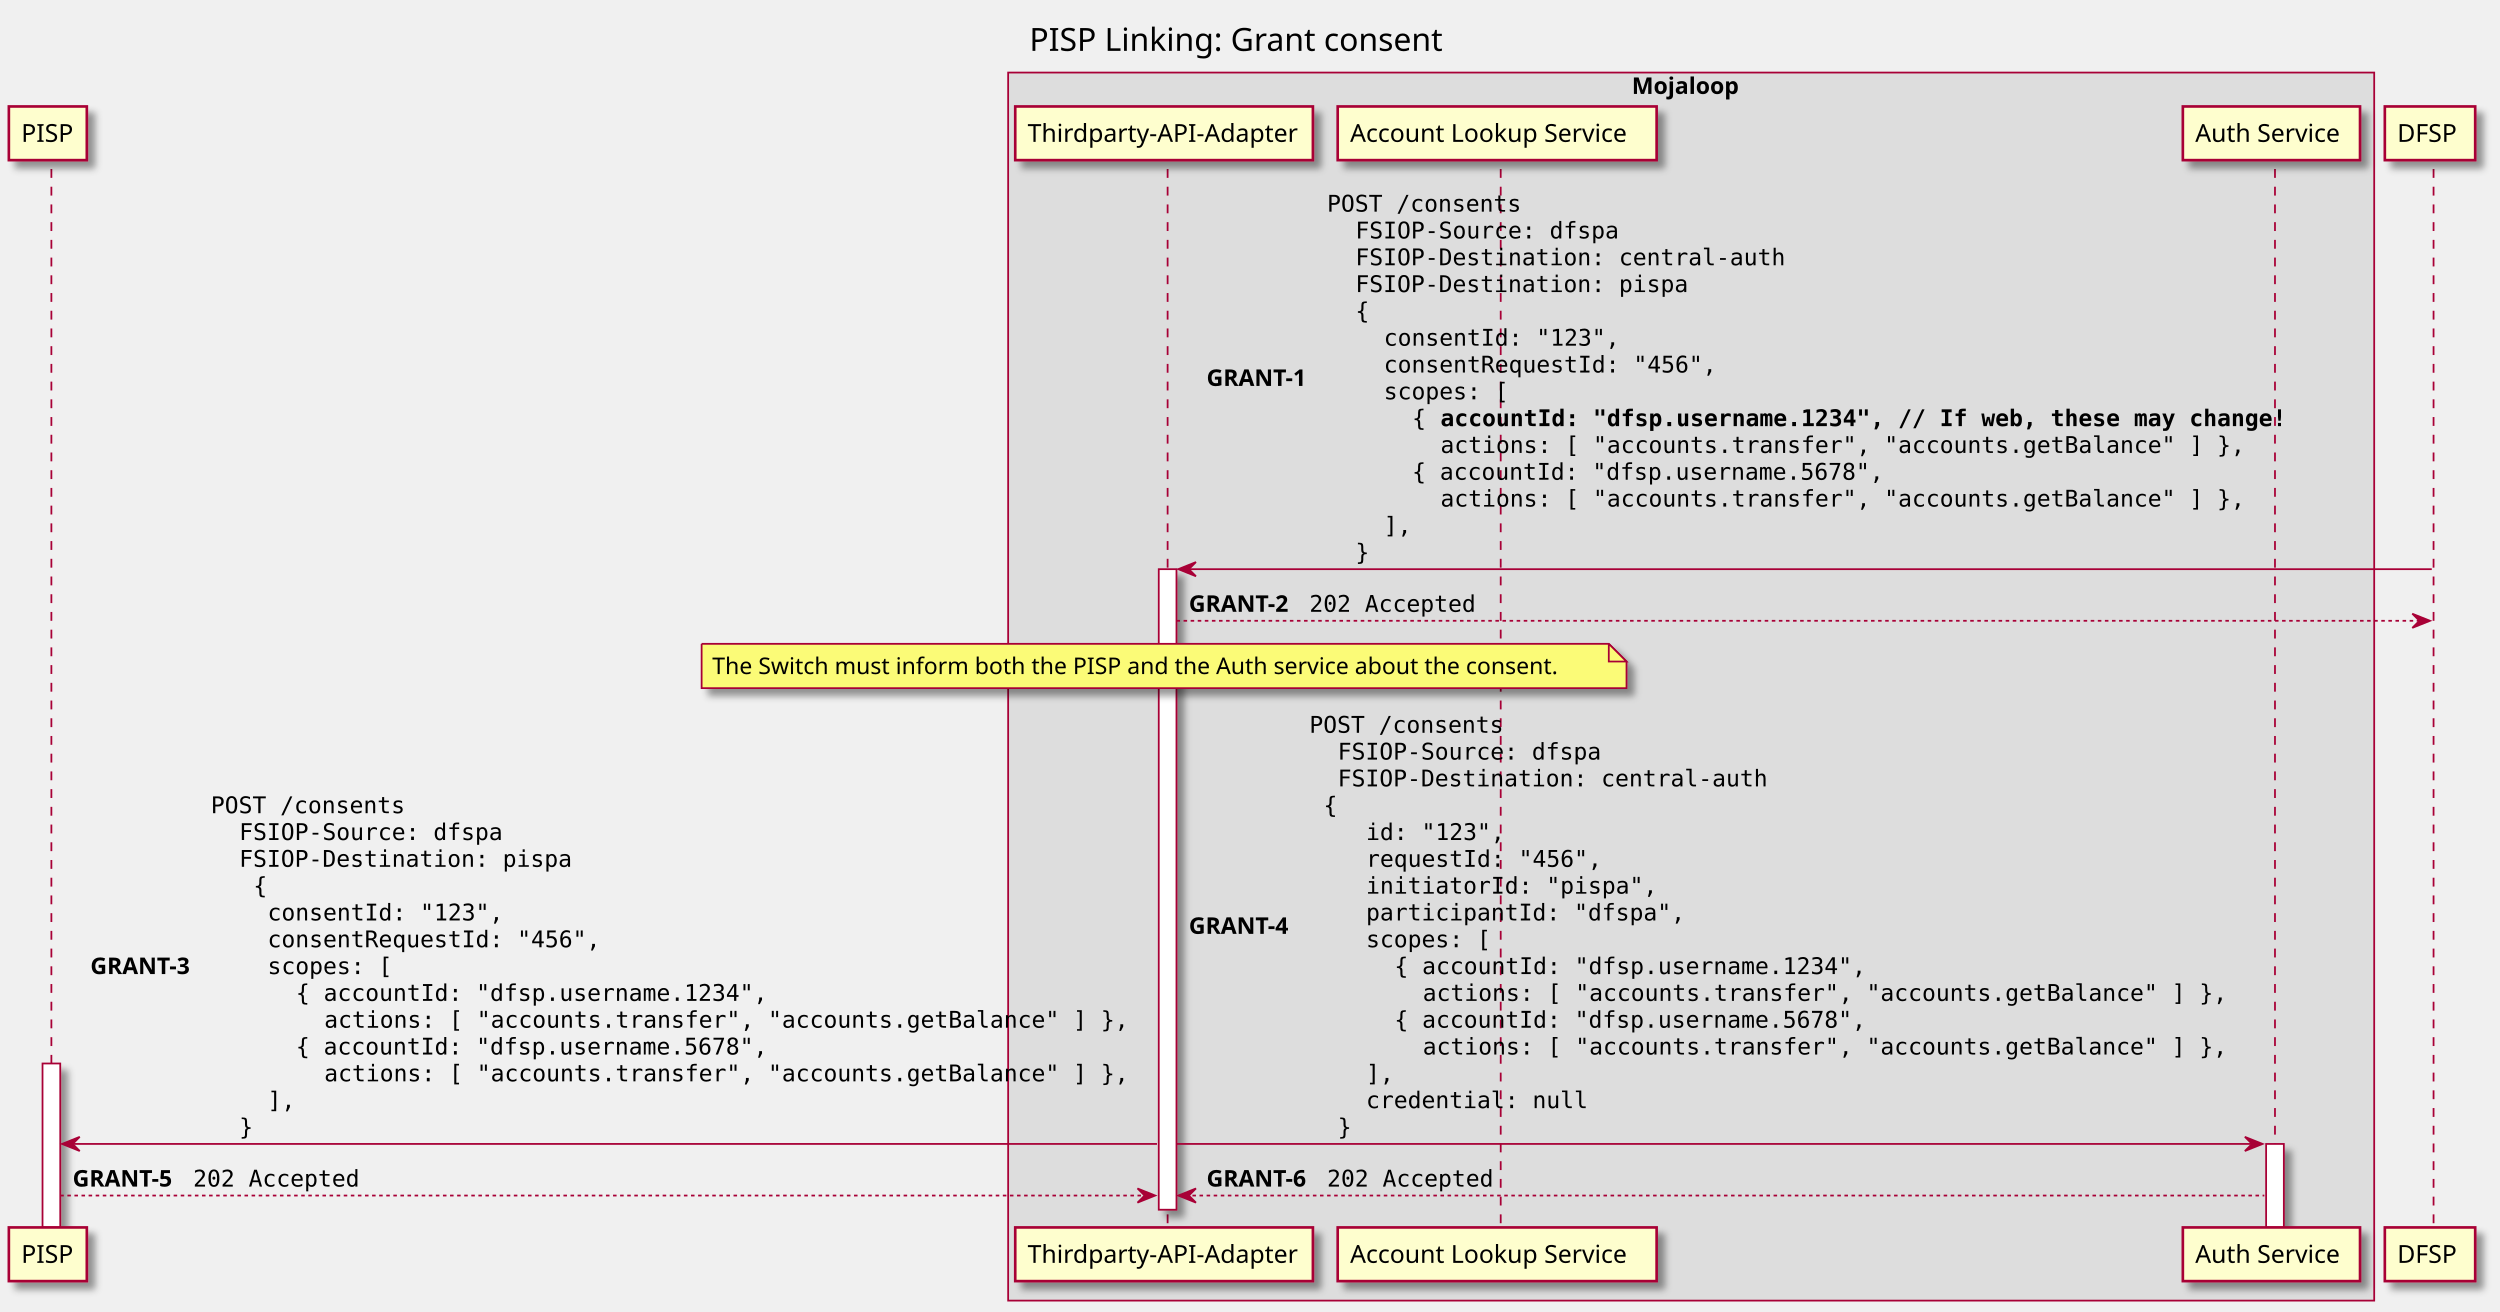
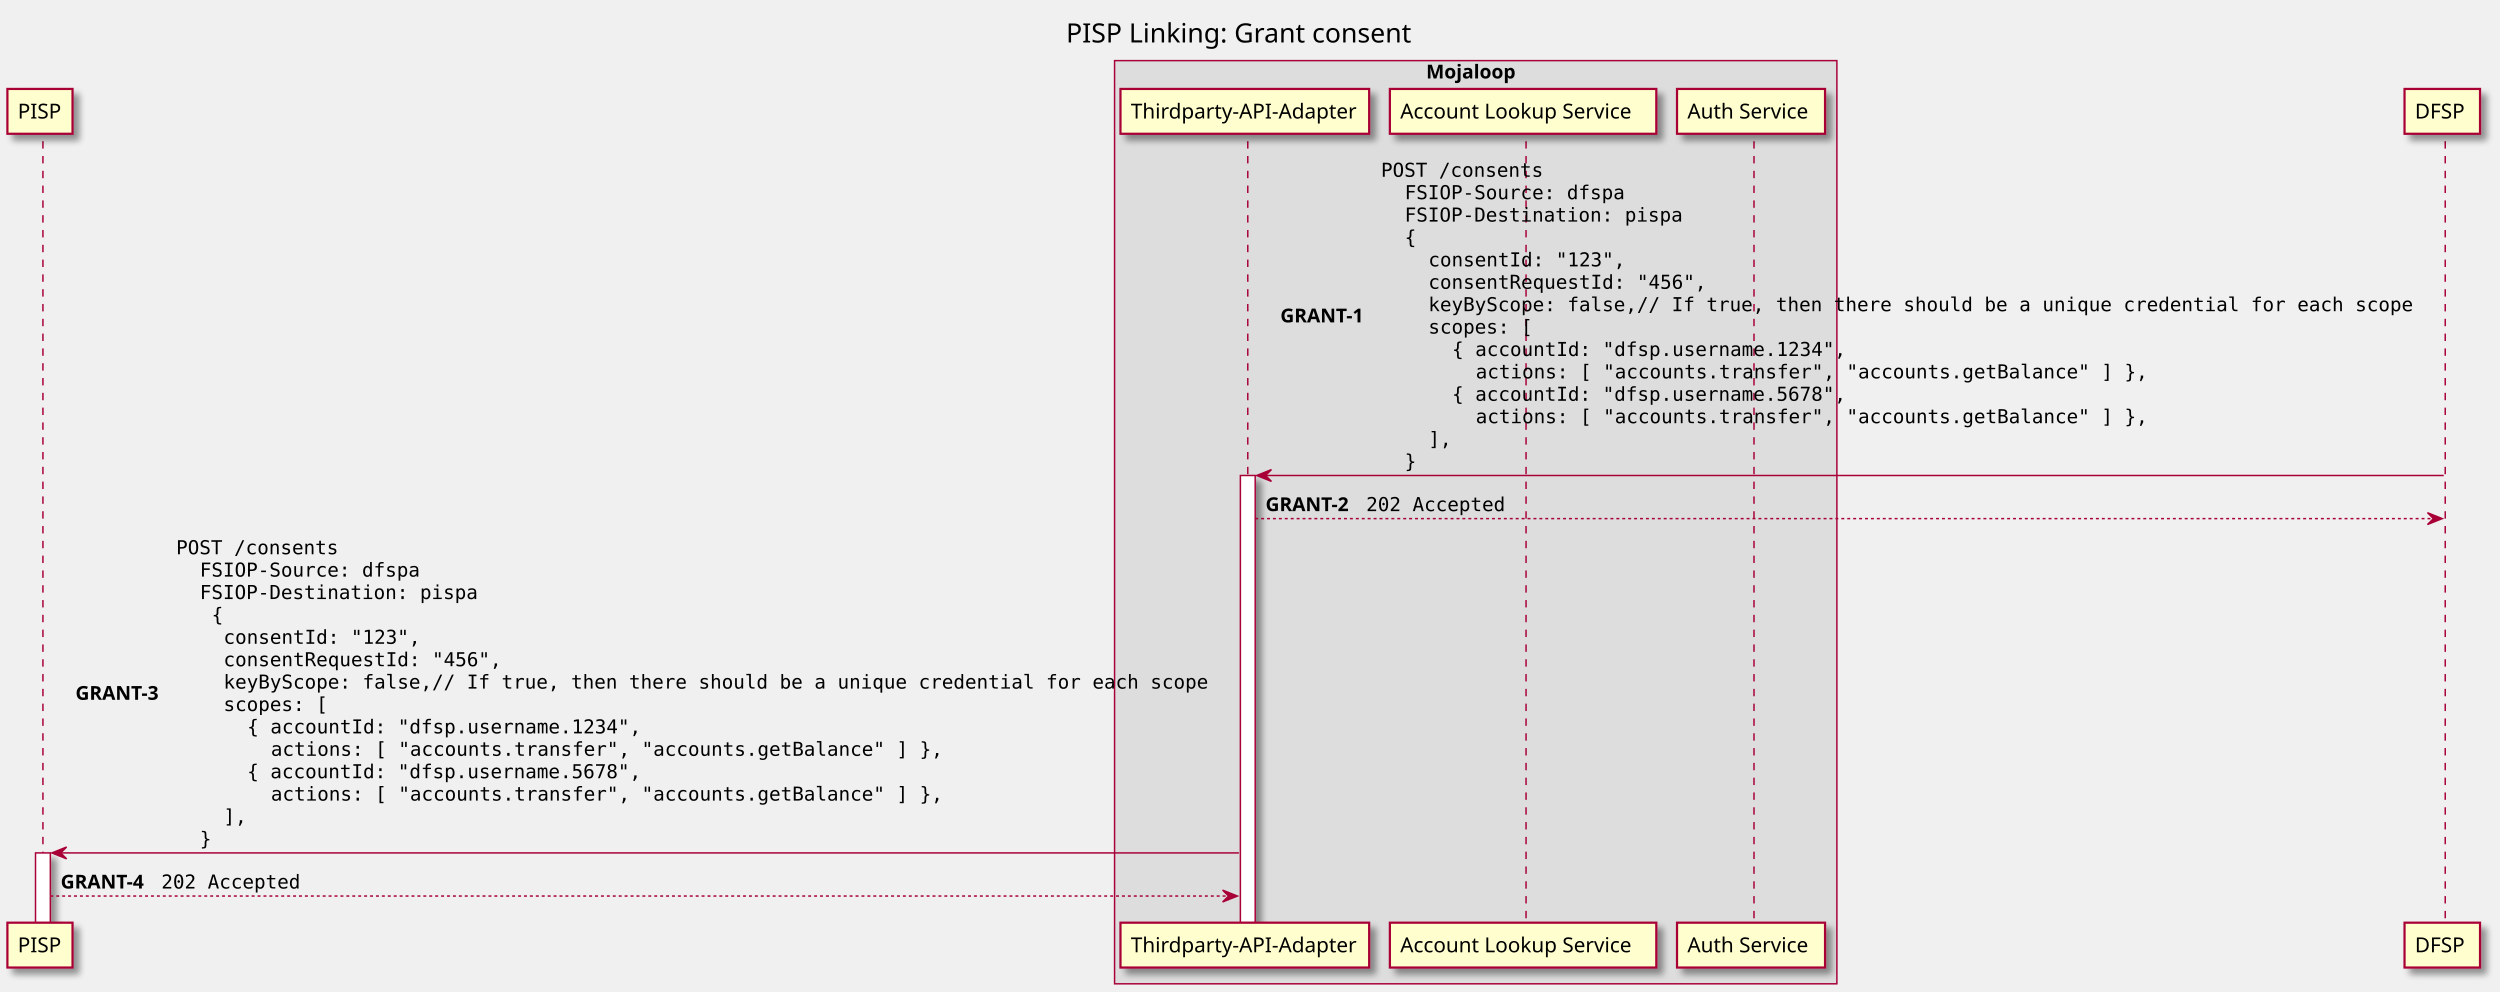
- <svg xmlns="http://www.w3.org/2000/svg" height="740" preserveAspectRatio="none" style="width:1411px;height:740px" width="1411">
+ <svg xmlns="http://www.w3.org/2000/svg" height="670" preserveAspectRatio="none" style="width:1689px;height:670px" width="1689">
  <defs>
    <filter height="300%" id="a" width="300%" x="-1" y="-1">
      <feGaussianBlur result="blurOut" stdDeviation="2" />
      <feColorMatrix in="blurOut" result="blurOut2" values="0 0 0 0 0 0 0 0 0 0 0 0 0 0 0 0 0 0 .4 0" />
      <feOffset dx="4" dy="4" in="blurOut2" result="blurOut3" />
      <feBlend in="SourceGraphic" in2="blurOut3" />
    </filter>
  </defs>
-   <path fill="#DDD" stroke="#a80036" d="M569 40.953h771v693.109H569z" />
-   <text font-family="sans-serif" font-size="13" font-weight="bold" lengthAdjust="spacingAndGlyphs" textLength="67" x="921" y="53.02">
+   <path fill="#DDD" stroke="#a80036" d="M753 40.953h488v623.711H753z" />
+   <text font-family="sans-serif" font-size="13" font-weight="bold" lengthAdjust="spacingAndGlyphs" textLength="67" x="963.5" y="53.02">
    Mojaloop
  </text>
-   <text font-family="sans-serif" font-size="18" lengthAdjust="spacingAndGlyphs" textLength="244" x="581" y="28.708">
+   <text font-family="sans-serif" font-size="18" lengthAdjust="spacingAndGlyphs" textLength="244" x="720.25" y="28.708">
    PISP Linking: Grant consent
  </text>
-   <path stroke="#a80036" stroke-dasharray="5,5" d="M29 95.383v597.383" />
-   <path fill="#FFF" filter="url(#a)" stroke="#a80036" d="M24 600.234h10v92.531H24z" />
-   <path stroke="#a80036" stroke-dasharray="5,5" d="M659 95.383v597.383" />
-   <path fill="#FFF" filter="url(#a)" stroke="#a80036" d="M654 321.242h10v361.523h-10z" />
-   <path stroke="#a80036" stroke-dasharray="5,5" d="M847 95.383v597.383M1284 95.383v597.383" />
-   <path fill="#FFF" filter="url(#a)" stroke="#a80036" d="M1279 645.633h10v47.133h-10z" />
-   <path stroke="#a80036" stroke-dasharray="5,5" d="M1373.5 95.383v597.383" />
+   <path stroke="#a80036" stroke-dasharray="5,5" d="M29 95.383v527.984" />
+   <path fill="#FFF" filter="url(#a)" stroke="#a80036" d="M24 576.234h10v47.133H24z" />
+   <path stroke="#a80036" stroke-dasharray="5,5" d="M843 95.383v527.984" />
+   <path fill="#FFF" filter="url(#a)" stroke="#a80036" d="M838 321.242h10v302.125h-10z" />
+   <path stroke="#a80036" stroke-dasharray="5,5" d="M1031 95.383v527.984M1185 95.383v527.984M1652 95.383v527.984" />
  <path fill="#FEFECE" filter="url(#a)" stroke="#a80036" stroke-width="1.5" d="M5 60.086h44v30.297H5z" />
  <text font-family="sans-serif" font-size="14" lengthAdjust="spacingAndGlyphs" textLength="30" x="12" y="80.081">
    PISP
  </text>
-   <path fill="#FEFECE" filter="url(#a)" stroke="#a80036" stroke-width="1.5" d="M573 60.086h168v30.297H573z" />
-   <text font-family="sans-serif" font-size="14" lengthAdjust="spacingAndGlyphs" textLength="154" x="580" y="80.081">
+   <path fill="#FEFECE" filter="url(#a)" stroke="#a80036" stroke-width="1.5" d="M757 60.086h168v30.297H757z" />
+   <text font-family="sans-serif" font-size="14" lengthAdjust="spacingAndGlyphs" textLength="154" x="764" y="80.081">
    Thirdparty-API-Adapter
  </text>
-   <path fill="#FEFECE" filter="url(#a)" stroke="#a80036" stroke-width="1.5" d="M755 60.086h180v30.297H755z" />
-   <text font-family="sans-serif" font-size="14" lengthAdjust="spacingAndGlyphs" textLength="166" x="762" y="80.081">
+   <path fill="#FEFECE" filter="url(#a)" stroke="#a80036" stroke-width="1.5" d="M939 60.086h180v30.297H939z" />
+   <text font-family="sans-serif" font-size="14" lengthAdjust="spacingAndGlyphs" textLength="166" x="946" y="80.081">
    Account Lookup Service
  </text>
-   <path fill="#FEFECE" filter="url(#a)" stroke="#a80036" stroke-width="1.5" d="M1232 60.086h100v30.297h-100z" />
-   <text font-family="sans-serif" font-size="14" lengthAdjust="spacingAndGlyphs" textLength="86" x="1239" y="80.081">
+   <path fill="#FEFECE" filter="url(#a)" stroke="#a80036" stroke-width="1.5" d="M1133 60.086h100v30.297h-100z" />
+   <text font-family="sans-serif" font-size="14" lengthAdjust="spacingAndGlyphs" textLength="86" x="1140" y="80.081">
    Auth Service
  </text>
-   <path fill="#FEFECE" filter="url(#a)" stroke="#a80036" stroke-width="1.5" d="M1346 60.086h51v30.297h-51z" />
-   <text font-family="sans-serif" font-size="14" lengthAdjust="spacingAndGlyphs" textLength="37" x="1353" y="80.081">
+   <path fill="#FEFECE" filter="url(#a)" stroke="#a80036" stroke-width="1.5" d="M1624.5 60.086h51v30.297h-51z" />
+   <text font-family="sans-serif" font-size="14" lengthAdjust="spacingAndGlyphs" textLength="37" x="1631.5" y="80.081">
    DFSP
  </text>
-   <path fill="#FEFECE" filter="url(#a)" stroke="#a80036" stroke-width="1.5" d="M5 692.766h44v30.297H5z" />
-   <text font-family="sans-serif" font-size="14" lengthAdjust="spacingAndGlyphs" textLength="30" x="12" y="712.761">
+   <path fill="#FEFECE" filter="url(#a)" stroke="#a80036" stroke-width="1.5" d="M5 623.367h44v30.297H5z" />
+   <text font-family="sans-serif" font-size="14" lengthAdjust="spacingAndGlyphs" textLength="30" x="12" y="643.362">
    PISP
  </text>
-   <path fill="#FEFECE" filter="url(#a)" stroke="#a80036" stroke-width="1.5" d="M573 692.766h168v30.297H573z" />
-   <text font-family="sans-serif" font-size="14" lengthAdjust="spacingAndGlyphs" textLength="154" x="580" y="712.761">
+   <path fill="#FEFECE" filter="url(#a)" stroke="#a80036" stroke-width="1.5" d="M757 623.367h168v30.297H757z" />
+   <text font-family="sans-serif" font-size="14" lengthAdjust="spacingAndGlyphs" textLength="154" x="764" y="643.362">
    Thirdparty-API-Adapter
  </text>
-   <path fill="#FEFECE" filter="url(#a)" stroke="#a80036" stroke-width="1.5" d="M755 692.766h180v30.297H755z" />
-   <text font-family="sans-serif" font-size="14" lengthAdjust="spacingAndGlyphs" textLength="166" x="762" y="712.761">
+   <path fill="#FEFECE" filter="url(#a)" stroke="#a80036" stroke-width="1.5" d="M939 623.367h180v30.297H939z" />
+   <text font-family="sans-serif" font-size="14" lengthAdjust="spacingAndGlyphs" textLength="166" x="946" y="643.362">
    Account Lookup Service
  </text>
-   <path fill="#FEFECE" filter="url(#a)" stroke="#a80036" stroke-width="1.5" d="M1232 692.766h100v30.297h-100z" />
-   <text font-family="sans-serif" font-size="14" lengthAdjust="spacingAndGlyphs" textLength="86" x="1239" y="712.761">
+   <path fill="#FEFECE" filter="url(#a)" stroke="#a80036" stroke-width="1.5" d="M1133 623.367h100v30.297h-100z" />
+   <text font-family="sans-serif" font-size="14" lengthAdjust="spacingAndGlyphs" textLength="86" x="1140" y="643.362">
    Auth Service
  </text>
-   <path fill="#FEFECE" filter="url(#a)" stroke="#a80036" stroke-width="1.5" d="M1346 692.766h51v30.297h-51z" />
-   <text font-family="sans-serif" font-size="14" lengthAdjust="spacingAndGlyphs" textLength="37" x="1353" y="712.761">
+   <path fill="#FEFECE" filter="url(#a)" stroke="#a80036" stroke-width="1.5" d="M1624.5 623.367h51v30.297h-51z" />
+   <text font-family="sans-serif" font-size="14" lengthAdjust="spacingAndGlyphs" textLength="37" x="1631.5" y="643.362">
    DFSP
  </text>
-   <path fill="#A80036" stroke="#a80036" d="M675 317.242l-10 4 10 4-4-4z" />
-   <path stroke="#a80036" d="M669 321.242h703.5" />
-   <text font-family="sans-serif" font-size="13" font-weight="bold" lengthAdjust="spacingAndGlyphs" textLength="64" x="681" y="217.813">
+   <path fill="#A80036" stroke="#a80036" d="M859 317.242l-10 4 10 4-4-4z" />
+   <path stroke="#a80036" d="M853 321.242h798" />
+   <text font-family="sans-serif" font-size="13" font-weight="bold" lengthAdjust="spacingAndGlyphs" textLength="64" x="865" y="217.813">
    GRANT-1
  </text>
-   <text font-family="monospace" font-size="13" lengthAdjust="spacingAndGlyphs" textLength="112" x="749" y="119.45">
+   <text font-family="monospace" font-size="13" lengthAdjust="spacingAndGlyphs" textLength="112" x="933" y="119.45">
    POST /consents
  </text>
-   <text font-family="monospace" font-size="13" lengthAdjust="spacingAndGlyphs" textLength="152" x="765" y="134.583">
+   <text font-family="monospace" font-size="13" lengthAdjust="spacingAndGlyphs" textLength="152" x="949" y="134.583">
    FSIOP-Source: dfspa
  </text>
-   <text font-family="monospace" font-size="13" lengthAdjust="spacingAndGlyphs" textLength="248" x="765" y="149.715">
-     FSIOP-Destination: central-auth
-   </text>
-   <text font-family="monospace" font-size="13" lengthAdjust="spacingAndGlyphs" textLength="192" x="765" y="164.848">
+   <text font-family="monospace" font-size="13" lengthAdjust="spacingAndGlyphs" textLength="192" x="949" y="149.715">
    FSIOP-Destination: pispa
  </text>
-   <text font-family="monospace" font-size="13" lengthAdjust="spacingAndGlyphs" textLength="8" x="765" y="179.981">
+   <text font-family="monospace" font-size="13" lengthAdjust="spacingAndGlyphs" textLength="8" x="949" y="164.848">
    {
  </text>
-   <text font-family="monospace" font-size="13" lengthAdjust="spacingAndGlyphs" textLength="136" x="781" y="195.114">
+   <text font-family="monospace" font-size="13" lengthAdjust="spacingAndGlyphs" textLength="136" x="965" y="179.981">
    consentId: "123",
  </text>
-   <text font-family="monospace" font-size="13" lengthAdjust="spacingAndGlyphs" textLength="192" x="781" y="210.247">
+   <text font-family="monospace" font-size="13" lengthAdjust="spacingAndGlyphs" textLength="192" x="965" y="195.114">
    consentRequestId: "456",
  </text>
-   <text font-family="monospace" font-size="13" lengthAdjust="spacingAndGlyphs" textLength="72" x="781" y="225.379">
+   <text font-family="monospace" font-size="13" lengthAdjust="spacingAndGlyphs" textLength="680" x="965" y="210.247">
+     keyByScope: false,// If true, then there should be a unique credential for each scope
+   </text>
+   <text font-family="monospace" font-size="13" lengthAdjust="spacingAndGlyphs" textLength="72" x="965" y="225.379">
    scopes: [
  </text>
-   <text font-family="monospace" font-size="13" lengthAdjust="spacingAndGlyphs" textLength="8" x="797" y="240.512">
+   <text font-family="monospace" font-size="13" lengthAdjust="spacingAndGlyphs" textLength="272" x="981" y="240.512">
+     { accountId: "dfsp.username.1234",
+   </text>
+   <text font-family="monospace" font-size="13" lengthAdjust="spacingAndGlyphs" textLength="464" x="997" y="255.645">
+     actions: [ "accounts.transfer", "accounts.getBalance" ] },
+   </text>
+   <text font-family="monospace" font-size="13" lengthAdjust="spacingAndGlyphs" textLength="272" x="981" y="270.778">
+     { accountId: "dfsp.username.5678",
+   </text>
+   <text font-family="monospace" font-size="13" lengthAdjust="spacingAndGlyphs" textLength="464" x="997" y="285.911">
+     actions: [ "accounts.transfer", "accounts.getBalance" ] },
+   </text>
+   <text font-family="monospace" font-size="13" lengthAdjust="spacingAndGlyphs" textLength="16" x="965" y="301.043">
+     ],
+   </text>
+   <text font-family="monospace" font-size="13" lengthAdjust="spacingAndGlyphs" textLength="8" x="949" y="316.176">
+     }
+   </text>
+   <path fill="#A80036" stroke="#a80036" d="M1640 346.375l10 4-10 4 4-4z" />
+   <path stroke="#a80036" stroke-dasharray="2,2" d="M848 350.375h798" />
+   <text font-family="sans-serif" font-size="13" font-weight="bold" lengthAdjust="spacingAndGlyphs" textLength="64" x="855" y="345.309">
+     GRANT-2
+   </text>
+   <text font-family="monospace" font-size="13" lengthAdjust="spacingAndGlyphs" textLength="96" x="923" y="345.309">
+     202 Accepted
+   </text>
+   <path fill="#A80036" stroke="#a80036" d="M45 572.234l-10 4 10 4-4-4z" />
+   <path stroke="#a80036" d="M39 576.234h798" />
+   <text font-family="sans-serif" font-size="13" font-weight="bold" lengthAdjust="spacingAndGlyphs" textLength="64" x="51" y="472.805">
+     GRANT-3
+   </text>
+   <text font-family="monospace" font-size="13" lengthAdjust="spacingAndGlyphs" textLength="112" x="119" y="374.442">
+     POST /consents
+   </text>
+   <text font-family="monospace" font-size="13" lengthAdjust="spacingAndGlyphs" textLength="152" x="135" y="389.575">
+     FSIOP-Source: dfspa
+   </text>
+   <text font-family="monospace" font-size="13" lengthAdjust="spacingAndGlyphs" textLength="192" x="135" y="404.707">
+     FSIOP-Destination: pispa
+   </text>
+   <text font-family="monospace" font-size="13" lengthAdjust="spacingAndGlyphs" textLength="8" x="143" y="419.84">
    {
  </text>
-   <text font-family="monospace" font-size="13" font-weight="bold" lengthAdjust="spacingAndGlyphs" textLength="488" x="813" y="240.512">
-     accountId: "dfsp.username.1234", // If web, these may change!
+   <text font-family="monospace" font-size="13" lengthAdjust="spacingAndGlyphs" textLength="136" x="151" y="434.973">
+     consentId: "123",
  </text>
-   <text font-family="monospace" font-size="13" lengthAdjust="spacingAndGlyphs" textLength="464" x="813" y="255.645">
+   <text font-family="monospace" font-size="13" lengthAdjust="spacingAndGlyphs" textLength="192" x="151" y="450.106">
+     consentRequestId: "456",
+   </text>
+   <text font-family="monospace" font-size="13" lengthAdjust="spacingAndGlyphs" textLength="680" x="151" y="465.239">
+     keyByScope: false,// If true, then there should be a unique credential for each scope
+   </text>
+   <text font-family="monospace" font-size="13" lengthAdjust="spacingAndGlyphs" textLength="72" x="151" y="480.372">
+     scopes: [
+   </text>
+   <text font-family="monospace" font-size="13" lengthAdjust="spacingAndGlyphs" textLength="272" x="167" y="495.504">
+     { accountId: "dfsp.username.1234",
+   </text>
+   <text font-family="monospace" font-size="13" lengthAdjust="spacingAndGlyphs" textLength="464" x="183" y="510.637">
    actions: [ "accounts.transfer", "accounts.getBalance" ] },
  </text>
-   <text font-family="monospace" font-size="13" lengthAdjust="spacingAndGlyphs" textLength="272" x="797" y="270.778">
+   <text font-family="monospace" font-size="13" lengthAdjust="spacingAndGlyphs" textLength="272" x="167" y="525.77">
    { accountId: "dfsp.username.5678",
  </text>
-   <text font-family="monospace" font-size="13" lengthAdjust="spacingAndGlyphs" textLength="464" x="813" y="285.911">
+   <text font-family="monospace" font-size="13" lengthAdjust="spacingAndGlyphs" textLength="464" x="183" y="540.903">
    actions: [ "accounts.transfer", "accounts.getBalance" ] },
  </text>
-   <text font-family="monospace" font-size="13" lengthAdjust="spacingAndGlyphs" textLength="16" x="781" y="301.043">
+   <text font-family="monospace" font-size="13" lengthAdjust="spacingAndGlyphs" textLength="16" x="151" y="556.036">
    ],
  </text>
-   <text font-family="monospace" font-size="13" lengthAdjust="spacingAndGlyphs" textLength="8" x="765" y="316.176">
+   <text font-family="monospace" font-size="13" lengthAdjust="spacingAndGlyphs" textLength="8" x="135" y="571.168">
    }
  </text>
-   <path fill="#A80036" stroke="#a80036" d="M1361.5 346.375l10 4-10 4 4-4z" />
-   <path stroke="#a80036" stroke-dasharray="2,2" d="M664 350.375h703.5" />
-   <text font-family="sans-serif" font-size="13" font-weight="bold" lengthAdjust="spacingAndGlyphs" textLength="64" x="671" y="345.309">
-     GRANT-2
-   </text>
-   <text font-family="monospace" font-size="13" lengthAdjust="spacingAndGlyphs" textLength="96" x="739" y="345.309">
-     202 Accepted
-   </text>
-   <path d="M396 363.375v25h522v-15l-10-10H396" fill="#FBFB77" filter="url(#a)" stroke="#a80036" />
-   <path d="M908 363.375v10h10l-10-10" fill="#FBFB77" stroke="#a80036" />
-   <text font-family="sans-serif" font-size="13" lengthAdjust="spacingAndGlyphs" textLength="501" x="402" y="380.442">
-     The Switch must inform both the PISP and the Auth service about the consent.
-   </text>
-   <path fill="#A80036" stroke="#a80036" d="M45 641.633l-10 4 10 4-4-4z" />
-   <path stroke="#a80036" d="M39 645.633h614" />
-   <text font-family="sans-serif" font-size="13" font-weight="bold" lengthAdjust="spacingAndGlyphs" textLength="64" x="51" y="549.77">
-     GRANT-3
-   </text>
-   <text font-family="monospace" font-size="13" lengthAdjust="spacingAndGlyphs" textLength="112" x="119" y="458.973">
-     POST /consents
-   </text>
-   <text font-family="monospace" font-size="13" lengthAdjust="spacingAndGlyphs" textLength="152" x="135" y="474.106">
-     FSIOP-Source: dfspa
-   </text>
-   <text font-family="monospace" font-size="13" lengthAdjust="spacingAndGlyphs" textLength="192" x="135" y="489.239">
-     FSIOP-Destination: pispa
-   </text>
-   <text font-family="monospace" font-size="13" lengthAdjust="spacingAndGlyphs" textLength="8" x="143" y="504.372">
-     {
-   </text>
-   <text font-family="monospace" font-size="13" lengthAdjust="spacingAndGlyphs" textLength="136" x="151" y="519.504">
-     consentId: "123",
-   </text>
-   <text font-family="monospace" font-size="13" lengthAdjust="spacingAndGlyphs" textLength="192" x="151" y="534.637">
-     consentRequestId: "456",
-   </text>
-   <text font-family="monospace" font-size="13" lengthAdjust="spacingAndGlyphs" textLength="72" x="151" y="549.77">
-     scopes: [
-   </text>
-   <text font-family="monospace" font-size="13" lengthAdjust="spacingAndGlyphs" textLength="272" x="167" y="564.903">
-     { accountId: "dfsp.username.1234",
-   </text>
-   <text font-family="monospace" font-size="13" lengthAdjust="spacingAndGlyphs" textLength="464" x="183" y="580.036">
-     actions: [ "accounts.transfer", "accounts.getBalance" ] },
-   </text>
-   <text font-family="monospace" font-size="13" lengthAdjust="spacingAndGlyphs" textLength="272" x="167" y="595.168">
-     { accountId: "dfsp.username.5678",
-   </text>
-   <text font-family="monospace" font-size="13" lengthAdjust="spacingAndGlyphs" textLength="464" x="183" y="610.301">
-     actions: [ "accounts.transfer", "accounts.getBalance" ] },
-   </text>
-   <text font-family="monospace" font-size="13" lengthAdjust="spacingAndGlyphs" textLength="16" x="151" y="625.434">
-     ],
-   </text>
-   <text font-family="monospace" font-size="13" lengthAdjust="spacingAndGlyphs" textLength="8" x="135" y="640.567">
-     }
-   </text>
-   <path fill="#A80036" stroke="#a80036" d="M1267 641.633l10 4-10 4 4-4z" />
-   <path stroke="#a80036" d="M664 645.633h609" />
-   <text font-family="sans-serif" font-size="13" font-weight="bold" lengthAdjust="spacingAndGlyphs" textLength="64" x="671" y="527.071">
+   <path fill="#A80036" stroke="#a80036" d="M826 601.367l10 4-10 4 4-4z" />
+   <path stroke="#a80036" stroke-dasharray="2,2" d="M34 605.367h798" />
+   <text font-family="sans-serif" font-size="13" font-weight="bold" lengthAdjust="spacingAndGlyphs" textLength="64" x="41" y="600.301">
    GRANT-4
  </text>
-   <text font-family="monospace" font-size="13" lengthAdjust="spacingAndGlyphs" textLength="112" x="739" y="413.575">
-     POST /consents
-   </text>
-   <text font-family="monospace" font-size="13" lengthAdjust="spacingAndGlyphs" textLength="152" x="755" y="428.707">
-     FSIOP-Source: dfspa
-   </text>
-   <text font-family="monospace" font-size="13" lengthAdjust="spacingAndGlyphs" textLength="248" x="755" y="443.84">
-     FSIOP-Destination: central-auth
-   </text>
-   <text font-family="monospace" font-size="13" lengthAdjust="spacingAndGlyphs" textLength="8" x="747" y="458.973">
-     {
-   </text>
-   <text font-family="monospace" font-size="13" lengthAdjust="spacingAndGlyphs" textLength="80" x="771" y="474.106">
-     id: "123",
-   </text>
-   <text font-family="monospace" font-size="13" lengthAdjust="spacingAndGlyphs" textLength="136" x="771" y="489.239">
-     requestId: "456",
-   </text>
-   <text font-family="monospace" font-size="13" lengthAdjust="spacingAndGlyphs" textLength="168" x="771" y="504.372">
-     initiatorId: "pispa",
-   </text>
-   <text font-family="monospace" font-size="13" lengthAdjust="spacingAndGlyphs" textLength="184" x="771" y="519.504">
-     participantId: "dfspa",
-   </text>
-   <text font-family="monospace" font-size="13" lengthAdjust="spacingAndGlyphs" textLength="72" x="771" y="534.637">
-     scopes: [
-   </text>
-   <text font-family="monospace" font-size="13" lengthAdjust="spacingAndGlyphs" textLength="272" x="787" y="549.77">
-     { accountId: "dfsp.username.1234",
-   </text>
-   <text font-family="monospace" font-size="13" lengthAdjust="spacingAndGlyphs" textLength="464" x="803" y="564.903">
-     actions: [ "accounts.transfer", "accounts.getBalance" ] },
-   </text>
-   <text font-family="monospace" font-size="13" lengthAdjust="spacingAndGlyphs" textLength="272" x="787" y="580.036">
-     { accountId: "dfsp.username.5678",
-   </text>
-   <text font-family="monospace" font-size="13" lengthAdjust="spacingAndGlyphs" textLength="464" x="803" y="595.168">
-     actions: [ "accounts.transfer", "accounts.getBalance" ] },
-   </text>
-   <text font-family="monospace" font-size="13" lengthAdjust="spacingAndGlyphs" textLength="16" x="771" y="610.301">
-     ],
-   </text>
-   <text font-family="monospace" font-size="13" lengthAdjust="spacingAndGlyphs" textLength="128" x="771" y="625.434">
-     credential: null
-   </text>
-   <text font-family="monospace" font-size="13" lengthAdjust="spacingAndGlyphs" textLength="8" x="755" y="640.567">
-     }
-   </text>
-   <path fill="#A80036" stroke="#a80036" d="M642 670.766l10 4-10 4 4-4z" />
-   <path stroke="#a80036" stroke-dasharray="2,2" d="M34 674.766h614" />
-   <text font-family="sans-serif" font-size="13" font-weight="bold" lengthAdjust="spacingAndGlyphs" textLength="64" x="41" y="669.7">
-     GRANT-5
-   </text>
-   <text font-family="monospace" font-size="13" lengthAdjust="spacingAndGlyphs" textLength="96" x="109" y="669.7">
-     202 Accepted
-   </text>
-   <path fill="#A80036" stroke="#a80036" d="M675 670.766l-10 4 10 4-4-4z" />
-   <path stroke="#a80036" stroke-dasharray="2,2" d="M669 674.766h609" />
-   <text font-family="sans-serif" font-size="13" font-weight="bold" lengthAdjust="spacingAndGlyphs" textLength="64" x="681" y="669.7">
-     GRANT-6
-   </text>
-   <text font-family="monospace" font-size="13" lengthAdjust="spacingAndGlyphs" textLength="96" x="749" y="669.7">
+   <text font-family="monospace" font-size="13" lengthAdjust="spacingAndGlyphs" textLength="96" x="109" y="600.301">
    202 Accepted
  </text>
</svg>
